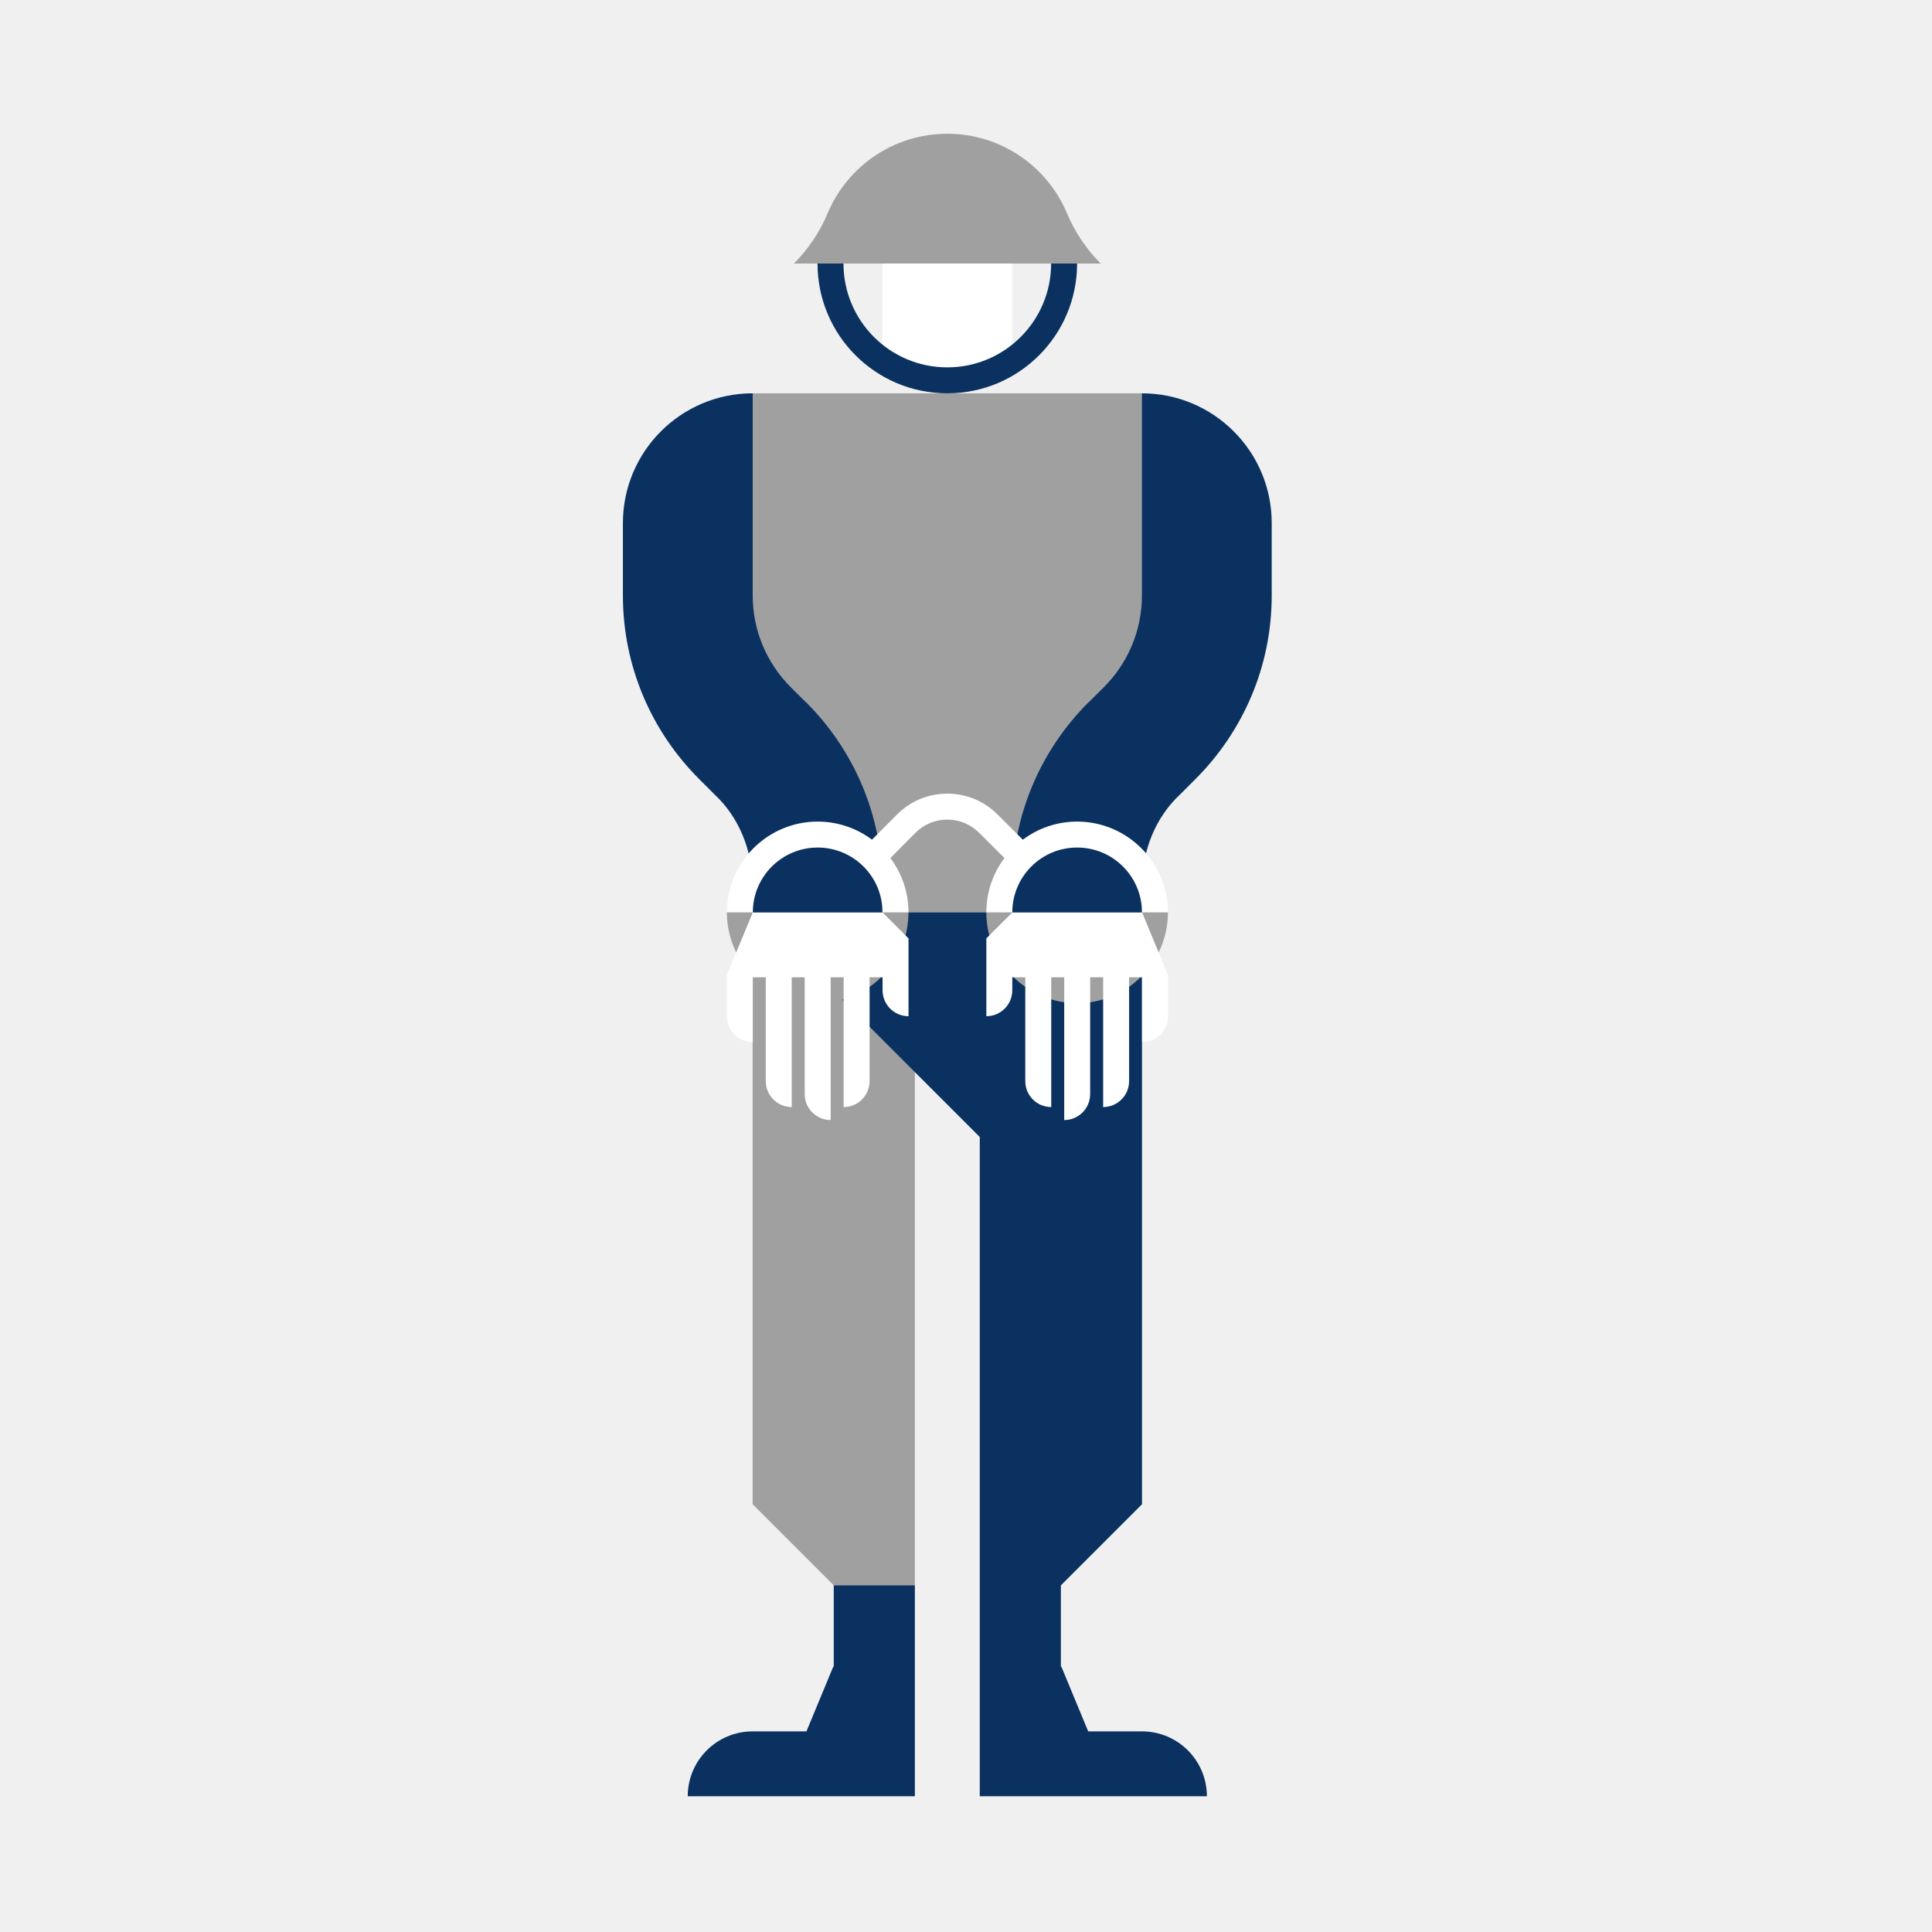
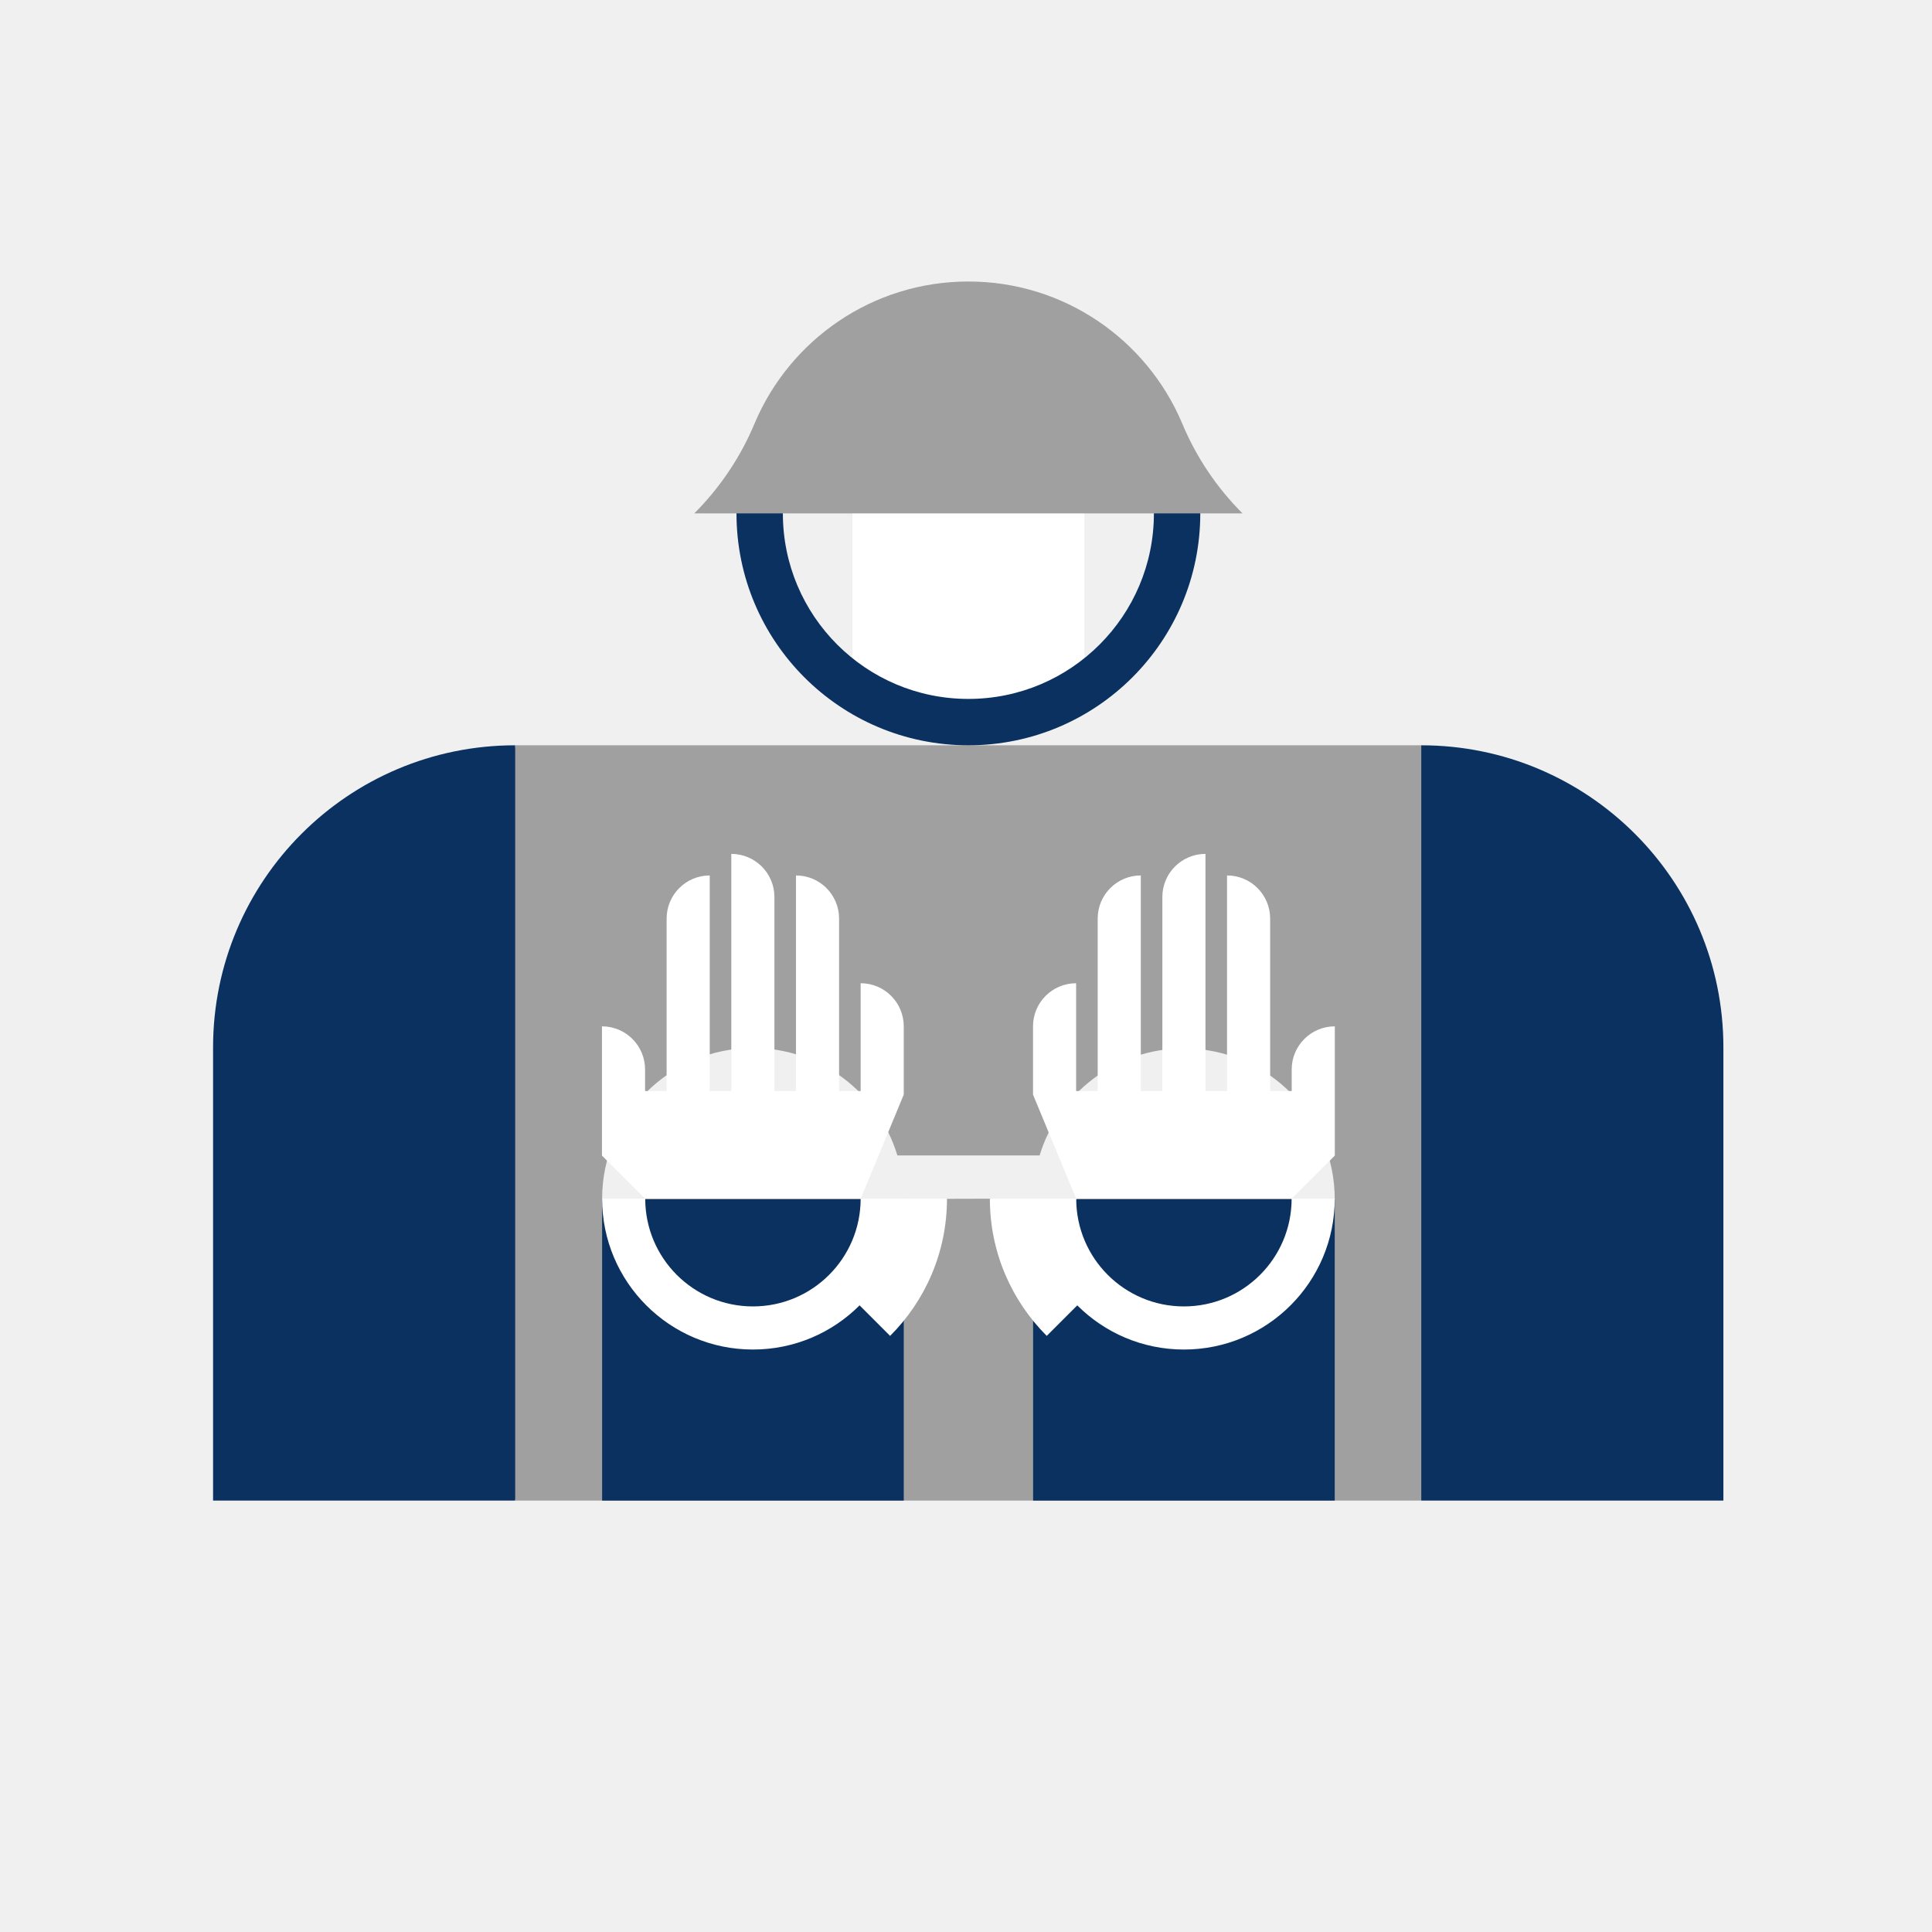
- <svg xmlns="http://www.w3.org/2000/svg" version="1.1" id="Layer_1" x="0px" y="0px" viewBox="0 0 650 650" enable-background="new 0 0 650 650" xml:space="preserve">
-   <path fill="#0A3160" d="M307.795,533.378l-13.462-10l-13.828,10v27.292l0,0v0.204l-0.142-0.204l-9.044,21.832h-18.105  c-12.058,0-21.832,9.775-21.832,21.832h76.412l0,0v-0.002V533.378z" />
-   <polygon fill="#A0A0A0" points="384.207,132.328 253.215,132.328 238,172.333 253.215,242.333 253.215,306.984 253.215,306.984   253.215,506.088 280.506,533.378 307.795,533.378 307.795,332.853 384.207,306.984 384.207,238 397,169.333 " />
-   <path fill="#FFFFFF" d="M318.711,68.664l-21.832,20v31.259c5.981,4.797,13.569,7.672,21.832,7.672s15.851-2.876,21.832-7.672V88.664  L318.711,68.664z" />
-   <path fill="#0A3160" d="M384.224,298.049L384.224,298.049c0.001-12.038,4.664-23.22,12.85-30.815l5.174-5.174  c15.813-15.813,25.607-37.645,25.607-61.721v-24.347h0c0-24.115-19.549-43.664-43.664-43.664v43.664h0v24.347h-0.001  c0,12.038-4.897,22.954-12.803,30.861l-5.188,5.16l-0.031-0.031c-15.813,15.813-25.607,37.645-25.607,61.721h0v8.935l-43.697,0  v-8.935h0c0-24.077-9.794-45.908-25.607-61.721l-0.031,0.031l-5.188-5.16c-7.906-7.906-12.803-18.822-12.803-30.861h-0.001v-24.347  h0v-43.664c-24.115,0-43.664,19.549-43.664,43.664h0v24.347c0,24.077,9.794,45.908,25.607,61.721l5.174,5.174  c8.186,7.595,12.849,18.777,12.849,30.815h0.001v8.912l1.076,0.21l75.353,75.353l0,221.809l0,0.001h0h76.413  c0-12.057-9.774-21.832-21.832-21.832h-18.105l-9.043-21.832l-0.142,0.204v-0.204h0v-27.294l27.29-27.289V306.983h-0.022  l0.039-0.022V298.049z" />
-   <path fill="#0A3160" d="M353.642,88.664c0,19.292-15.64,34.931-34.931,34.931c-19.292,0-34.931-15.64-34.931-34.931h-8.732  c0,24.115,19.549,43.664,43.664,43.664c24.115,0,43.664-19.549,43.664-43.664H353.642z" />
-   <path fill="#A0A0A0" d="M358.926,71.627C352.288,55.977,336.781,45,318.711,45l0,0l0,0l0,0l0,0  c-18.07,0-33.577,10.977-40.215,26.627c-2.662,6.42-6.561,12.198-11.401,17.037h103.231  C365.488,83.825,361.588,78.047,358.926,71.627z" />
-   <path fill="#A0A0A0" d="M275.098,337.508c16.844,0,30.547-13.704,30.547-30.547l-4.645-3l-4.087,3  c0,12.048-9.767,21.815-21.815,21.815c-12.048,0-21.816-9.767-21.816-21.815l-4.782-3l-3.95,3  C244.55,323.805,258.254,337.508,275.098,337.508z" />
-   <path fill="#FFFFFF" d="M253.265,350.627v-8.733v-13.099h4.366v34.931c0,4.823,3.91,8.733,8.733,8.733v-8.733v-34.931h4.366v39.298  c0,4.823,3.91,8.733,8.733,8.733v-8.733v-39.298h4.366v34.931v8.733c4.823,0,8.733-3.91,8.733-8.733v-34.931h4.366v4.366  c0,4.823,3.91,8.733,8.733,8.733v-26.178l-8.733-8.733h-43.664l-8.733,21.083v13.828  C244.533,346.718,248.442,350.627,253.265,350.627z" />
-   <path fill="#A0A0A0" d="M362.392,337.508c16.844,0,30.547-13.704,30.547-30.547l-4.939-2l-3.794,2  c0,12.048-9.767,21.815-21.815,21.815s-21.816-9.767-21.816-21.815l-4.577-4l-4.156,4  C331.844,323.805,345.548,337.508,362.392,337.508z" />
-   <path fill="#FFFFFF" d="M384.24,350.627v-21.832h-4.366v34.931c0,4.823-3.91,8.733-8.733,8.733v-8.733v-34.931h-4.366v39.298  c0,4.823-3.91,8.733-8.733,8.733v-48.03h-4.366v43.664c-4.823,0-8.733-3.91-8.733-8.733v-34.931h-4.366v4.366  c0,4.823-3.91,8.733-8.733,8.733v-26.178l8.733-8.733h43.664l8.733,21.083v13.828C392.973,346.718,389.063,350.627,384.24,350.627z" />
-   <path fill="#FFFFFF" d="M362.392,276.414c-6.851,0-13.182,2.267-18.283,6.09l-8.509-8.497c-4.511-4.512-10.51-6.996-16.89-6.996  s-12.378,2.484-16.909,7.016l-8.429,8.471c-5.1-3.819-11.427-6.084-18.275-6.084c-16.844,0-30.548,13.703-30.548,30.547h8.732  c0-12.048,9.767-21.815,21.816-21.815c12.048,0,21.815,9.767,21.815,21.815h8.732c0-6.851-2.268-13.182-6.09-18.283l8.441-8.497  c2.862-2.862,6.667-4.439,10.715-4.439s7.853,1.576,10.727,4.45l8.496,8.487c-3.823,5.101-6.089,11.431-6.089,18.281h8.732  c0-12.048,9.767-21.815,21.816-21.815c12.048,0,21.815,9.767,21.815,21.815h8.732C392.939,290.117,379.236,276.414,362.392,276.414z  " />
+ <svg xmlns="http://www.w3.org/2000/svg" version="1.1" id="Layer_1" x="0px" y="0px" width="650px" height="650px" viewBox="0 0 650 650" enable-background="new 0 0 650 650" xml:space="preserve">
+   <path fill="#0A3160" d="M186.806,416.306L173.33,250.747c-56.137,0-101.645,45.507-101.645,101.645v43.654v108.812H173.33  L186.806,416.306z" />
+   <path fill="#0A3160" d="M478.173,504.858h101.644V352.392l0,0v0c0-56.137-45.507-101.644-101.644-101.644l-20,123.61  L478.173,504.858z" />
+   <path fill="#A0A0A0" d="M173.33,250.747v254.111h304.843V250.747H173.33z M442.494,408.443l-7.943-4.983  c0-20.012-16.223-36.236-36.234-36.236c-20.014,0-36.236,16.224-36.236,36.236l-6.789,4.983l-22.262-5.157l-14.425,0.042  l-21.448,6.644l-7.602-6.644c0-20.012-16.225-36.235-36.236-36.235s-36.235,16.223-36.235,36.235l-6.302,3.322l-8.203-3.322  c0-27.978,22.763-50.74,50.74-50.74c22.908,0,42.311,15.264,48.594,36.152h47.85c6.324-20.82,25.694-36.02,48.555-36.02  c27.977,0,50.739,22.762,50.739,50.74L442.494,408.443z" />
+   <g>
+     <path fill="#FFFFFF" d="M325.803,242.292c14.766,0,28.322-5.138,39.01-13.708v-78.961h-78.02v78.961   C297.48,237.154,311.038,242.292,325.803,242.292z" />
+     <path fill="#0A3160" d="M388.219,161.905v10.824c0,34.471-27.944,62.416-62.416,62.416c-34.471,0-62.416-27.945-62.416-62.416   v-10.824h-15.604v10.824c0,43.089,34.932,78.019,78.02,78.019c43.09,0,78.02-34.93,78.02-78.019v-10.824H388.219z" />
+     <path fill="#A0A0A0" d="M397.66,142.287c-11.861-27.963-39.568-47.578-71.857-47.578l0,0l0,0l0,0l0,0   c-32.287,0-59.996,19.614-71.856,47.578c-4.757,11.471-11.724,21.796-20.37,30.441h92.227l0,0h92.229   C409.385,164.083,402.416,153.758,397.66,142.287z" />
+   </g>
+   <polygon fill="#0A3160" points="304.059,504.858 202.578,504.858 202.578,403.46 209.129,410.46 217.084,403.46 289.555,403.46   296.337,413.46 304.059,403.46 " />
+   <polygon fill="#0A3160" points="449.056,504.858 347.576,504.858 347.576,444.351 362.084,403.46 434.551,403.46 442.332,409.46   449.056,403.46 " />
+   <path fill="#FFFFFF" d="M434.551,403.296c0,20.012-16.223,36.235-36.234,36.235c-20.013,0-36.236-16.223-36.236-36.235h-14.504  c0-0.003,0-0.007,0-0.01h-14.547c0,18.029,7.314,34.351,19.135,46.16l10.271-10.272c9.184,9.183,21.869,14.862,35.881,14.862  c28.022,0,50.739-22.717,50.739-50.74H434.551z" />
+   <path fill="#FFFFFF" d="M318.604,403.286h-14.546c0,0.003,0,0.006,0,0.01h-14.504c0,20.012-16.225,36.235-36.236,36.235  s-36.236-16.223-36.236-36.235h-14.504c0,28.023,22.717,50.74,50.74,50.74c14.012,0,26.697-5.679,35.879-14.862l10.271,10.272  C311.291,437.637,318.604,421.315,318.604,403.286z" />
+   <path fill="#FFFFFF" d="M289.555,330.797v36.264h-7.254v-58.021c0-8.011-6.494-14.505-14.505-14.505v14.505v58.021h-7.253v-65.274  c0-8.011-6.494-14.505-14.505-14.505v79.779h-7.253v-72.527c-8.011,0-14.506,6.495-14.506,14.505v58.021h-7.252v-7.253  c0-8.011-6.494-14.505-14.505-14.505v43.483l14.505,14.505h72.527l14.504-35.019v-22.969  C304.059,337.292,297.564,330.797,289.555,330.797z" />
+   <path fill="#FFFFFF" d="M362.053,330.797v14.505v21.758h7.252v-58.021c0-8.011,6.494-14.505,14.506-14.505v14.505v58.021h7.252  v-65.274c0-8.011,6.495-14.505,14.506-14.505v14.505v65.274h7.253v-58.021v-14.505c8.011,0,14.505,6.495,14.505,14.505v58.021h7.253  v-7.253c0-8.011,6.494-14.505,14.505-14.505v43.483l-14.505,14.505h-72.526l-14.506-35.019v-22.969  C347.547,337.292,354.041,330.797,362.053,330.797z" />
</svg>
